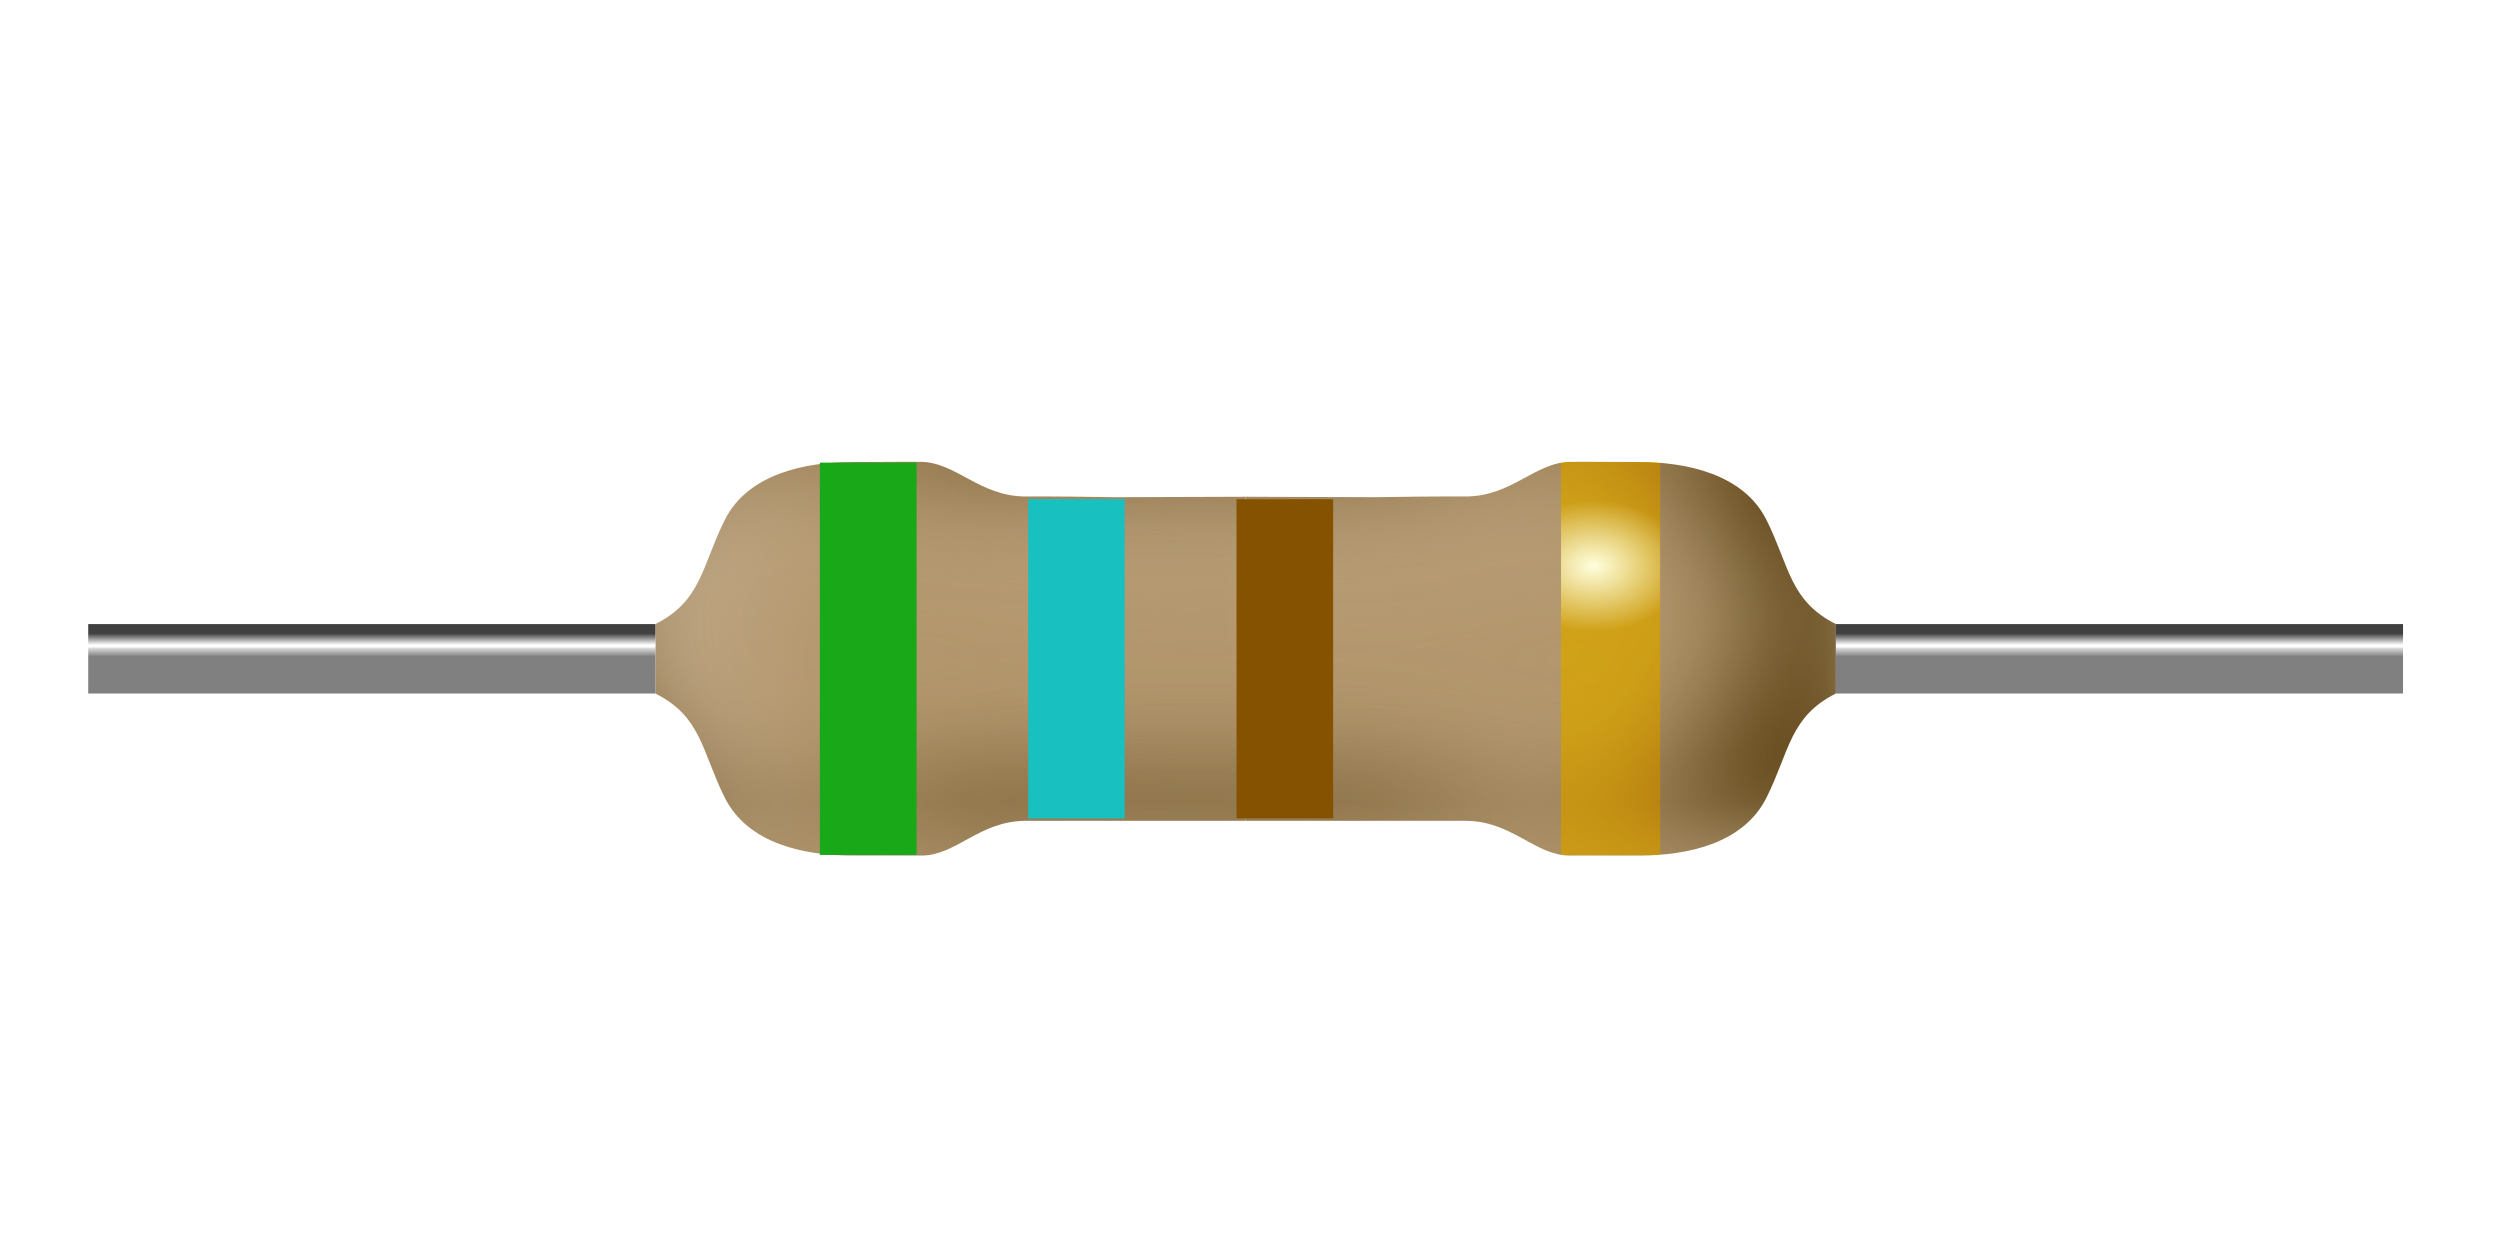
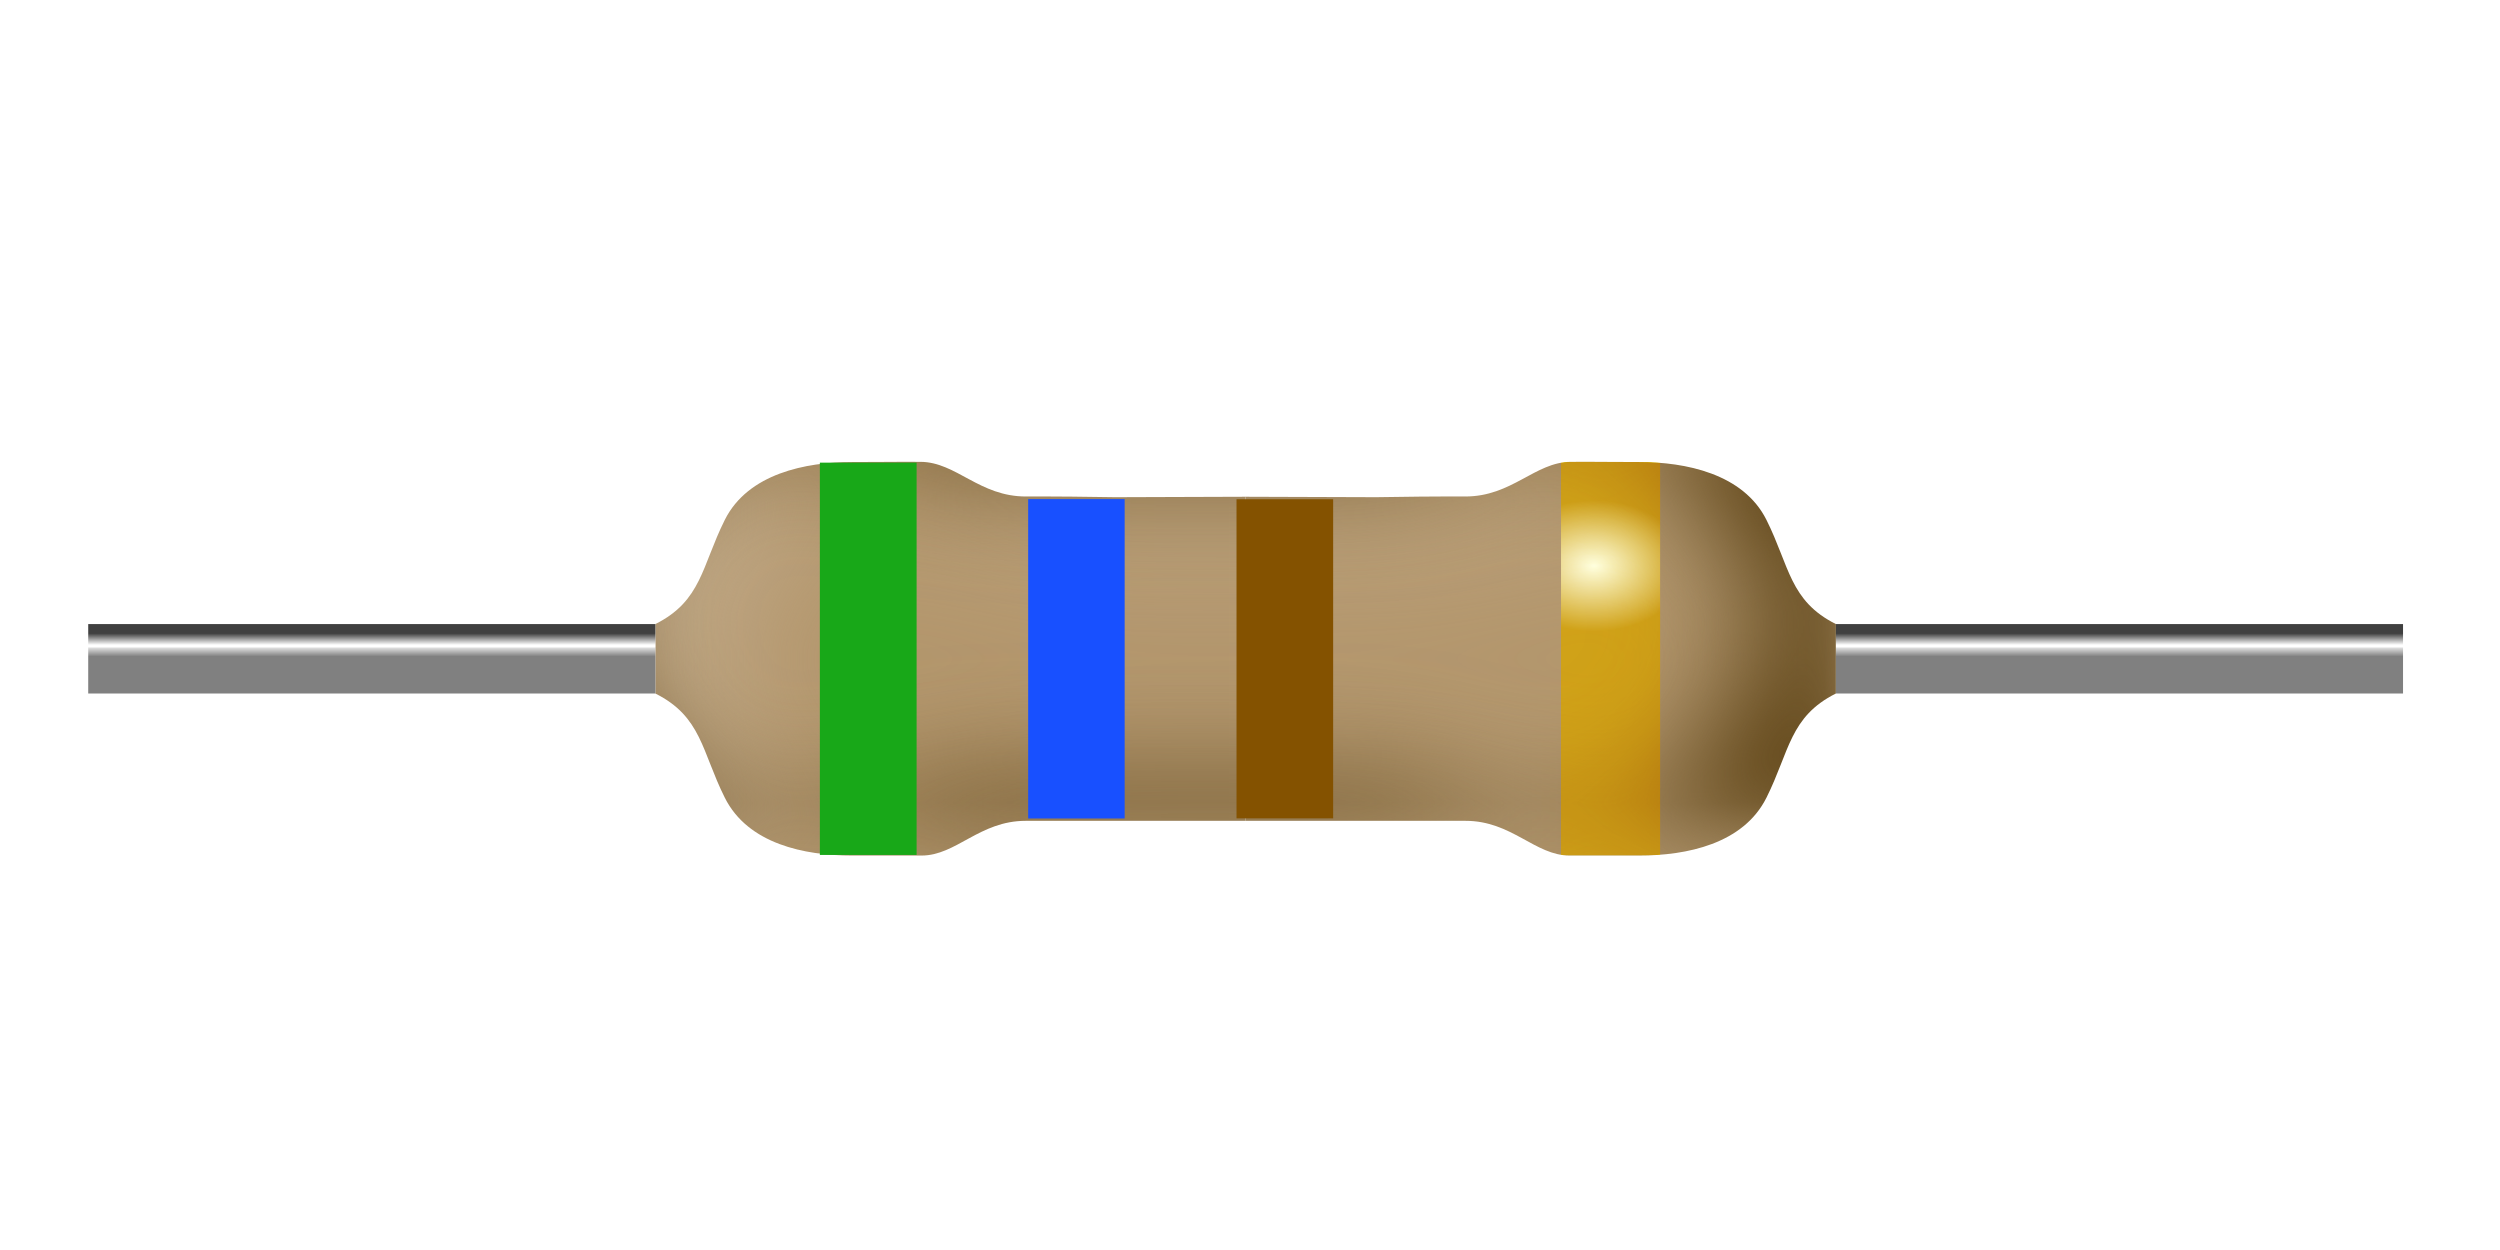
<svg xmlns="http://www.w3.org/2000/svg" xmlns:xlink="http://www.w3.org/1999/xlink" width="108mm" height="54mm" viewBox="0 0 108 54" version="1.1" id="svg8" style="enable-background:new">
  <defs id="defs2">
    <marker style="overflow:visible" id="marker6552" refX="0" refY="0" orient="auto">
      <path transform="scale(-0.6)" d="M 8.719,4.034 -2.207,0.016 8.719,-4.002 c -1.745,2.372 -1.735,5.617 -6e-7,8.035 z" style="fill:#000000;fill-opacity:1;fill-rule:evenodd;stroke:#000000;stroke-width:0.625;stroke-linejoin:round;stroke-opacity:1" id="path6550" />
    </marker>
    <marker orient="auto" refY="0" refX="0" id="marker6446" style="overflow:visible">
      <path id="path6444" style="fill:#000000;fill-opacity:1;fill-rule:evenodd;stroke:#000000;stroke-width:0.625;stroke-linejoin:round;stroke-opacity:1" d="M 8.719,4.034 -2.207,0.016 8.719,-4.002 c -1.745,2.372 -1.735,5.617 -6e-7,8.035 z" transform="scale(-0.6)" />
    </marker>
    <marker orient="auto" refY="0" refX="0" id="Arrow1Lstart" style="overflow:visible">
      <path id="path4851" d="M 0,0 5,-5 -12.5,0 5,5 Z" style="fill:#000000;fill-opacity:1;fill-rule:evenodd;stroke:#000000;stroke-width:1pt;stroke-opacity:1" transform="matrix(0.8,0,0,0.8,10,0)" />
    </marker>
    <marker orient="auto" refY="0" refX="0" id="Arrow2Lend" style="overflow:visible">
      <path id="path4872" style="fill:#000000;fill-opacity:1;fill-rule:evenodd;stroke:#000000;stroke-width:0.625;stroke-linejoin:round;stroke-opacity:1" d="M 8.719,4.034 -2.207,0.016 8.719,-4.002 c -1.745,2.372 -1.735,5.617 -6e-7,8.035 z" transform="matrix(-1.1,0,0,-1.1,-1.1,0)" />
    </marker>
    <linearGradient id="linearGradient7798">
      <stop style="stop-color:#ffffff;stop-opacity:1" offset="0" id="stop7794" />
      <stop style="stop-color:#b08d1c;stop-opacity:1" offset="1" id="stop7796" />
    </linearGradient>
    <linearGradient id="linearGradient5335">
      <stop style="stop-color:#b3966c;stop-opacity:1;" offset="0" id="stop5331" />
      <stop style="stop-color:#b3966c;stop-opacity:1" offset="1" id="stop5333" />
    </linearGradient>
    <linearGradient id="linearGradient4698">
      <stop style="stop-color:#404040;stop-opacity:1" offset="0" id="stop4694" />
      <stop style="stop-color:#ffffff;stop-opacity:1" offset="1" id="stop4696" />
    </linearGradient>
    <linearGradient id="linearGradient4688">
      <stop style="stop-color:#ffffff;stop-opacity:1" offset="0" id="stop4684" />
      <stop style="stop-color:#808080;stop-opacity:1" offset="1" id="stop4686" />
    </linearGradient>
    <filter style="color-interpolation-filters:sRGB" id="filter6573">
      <feFlood flood-opacity="1" flood-color="rgb(205,186,159)" result="flood" id="feFlood6563" />
      <feComposite in="flood" in2="SourceGraphic" operator="out" result="composite1" id="feComposite6565" />
      <feGaussianBlur in="composite1" stdDeviation="7.3" result="blur" id="feGaussianBlur6567" />
      <feOffset dx="0.3" dy="0" result="offset" id="feOffset6569" />
      <feComposite in="offset" in2="SourceGraphic" operator="atop" result="fbSourceGraphic" id="feComposite6571" />
      <feColorMatrix result="fbSourceGraphicAlpha" in="fbSourceGraphic" values="0 0 0 -1 0 0 0 0 -1 0 0 0 0 -1 0 0 0 0 1 0" id="feColorMatrix7727" />
      <feFlood id="feFlood7729" flood-opacity="1" flood-color="rgb(91,64,17)" result="flood" in="fbSourceGraphic" />
      <feComposite in2="fbSourceGraphic" id="feComposite7731" in="flood" operator="out" result="composite1" />
      <feGaussianBlur id="feGaussianBlur7733" in="composite1" stdDeviation="5.208" result="blur" />
      <feOffset id="feOffset7735" dx="-6.3" dy="-3.1" result="offset" />
      <feComposite in2="fbSourceGraphic" id="feComposite7737" in="offset" operator="atop" result="composite2" />
    </filter>
    <linearGradient xlink:href="#linearGradient5335" id="linearGradient7741" gradientUnits="userSpaceOnUse" x1="96" y1="199" x2="96" y2="235" gradientTransform="translate(16,33.99997)" />
    <linearGradient xlink:href="#linearGradient5335" id="linearGradient7743" gradientUnits="userSpaceOnUse" x1="96" y1="199" x2="96" y2="235" gradientTransform="translate(-16,33.99997)" />
    <radialGradient xlink:href="#linearGradient7798" id="radialGradient7800" cx="116.458" cy="188.684" fx="116.458" fy="188.684" r="3" gradientTransform="matrix(-1.333346,-1.33333,1.333329,-1.333345,28.70041,581.8578)" gradientUnits="userSpaceOnUse" />
    <filter style="color-interpolation-filters:sRGB" id="filter8308">
      <feFlood flood-opacity="1" flood-color="rgb(0,0,0)" result="flood" id="feFlood8298" />
      <feComposite in="SourceGraphic" in2="flood" operator="out" result="composite1" id="feComposite8300" />
      <feGaussianBlur in="composite1" stdDeviation="104.7" result="blur" id="feGaussianBlur8302" />
      <feOffset dx="-6.25" dy="-3.1" result="offset" id="feOffset8304" />
      <feComposite in="offset" in2="SourceGraphic" operator="atop" result="composite2" id="feComposite8306" />
    </filter>
    <filter style="color-interpolation-filters:sRGB" id="filter8904">
      <feBlend mode="overlay" in2="BackgroundImage" id="feBlend8906" />
    </filter>
    <linearGradient xlink:href="#linearGradient5335" id="linearGradient3764" gradientUnits="userSpaceOnUse" gradientTransform="translate(-16,33.99997)" x1="96" y1="199" x2="96" y2="235" />
    <linearGradient xlink:href="#linearGradient4688" id="linearGradient3766" gradientUnits="userSpaceOnUse" gradientTransform="translate(-15,-0.1959616)" x1="16" y1="182" x2="16" y2="183" />
    <linearGradient xlink:href="#linearGradient4698" id="linearGradient3768" gradientUnits="userSpaceOnUse" gradientTransform="translate(-15,-0.1959616)" x1="16" y1="181" x2="16" y2="182" />
  </defs>
  <g id="layer1" transform="translate(-60,-139.196)">
    <g style="fill:url(#linearGradient7743);fill-opacity:1;stroke:none;filter:url(#filter6573)" id="g4592" transform="matrix(0.5,0,0,0.5,66.2776,76.20425)">
      <path style="opacity:1;vector-effect:none;fill:url(#linearGradient3764);fill-opacity:1;stroke:none;stroke-width:0.36;stroke-linecap:round;stroke-linejoin:round;stroke-miterlimit:4;stroke-dasharray:none;stroke-dashoffset:0;stroke-opacity:0.473" d="m 95.067,196.903 c -3.757,-0.013 -15,3e-5 -19,3e-5 -4,0 -6,3 -9,3 -3,0 -6,0 -6,0 -4.109,0 -9,-1 -11,-5 -2,-4 -2,-7 -6,-9 v -3 -3 c 4,-2 4,-5 6,-9 2,-4 7,-5 11,-5 4,0 3,-0.031 5.911,-0.016 3.089,0.016 5.089,3.016 9.142,2.993 1.947,-0.011 5.947,0.023 7.677,0.062 3.757,-0.013 7.513,-0.026 11.27,-0.039" id="use4554" />
      <use style="fill:url(#linearGradient7741);fill-opacity:1;stroke:none" transform="matrix(-1,0,0,1,190.1336,-3e-5)" height="100%" width="100%" id="use5307" xlink:href="#use4554" y="0" x="0" />
    </g>
    <g transform="matrix(0.5,0,0,0.5,66.31101,76.15578)" id="g8164">
      <g id="g4704" style="display:inline">
        <rect y="182" x="-5" height="4" width="49" id="rect4594" style="opacity:1;vector-effect:none;fill:url(#linearGradient3766);fill-opacity:1;stroke:none;stroke-width:0.17;stroke-linecap:round;stroke-linejoin:round;stroke-miterlimit:4;stroke-dasharray:none;stroke-dashoffset:0.643;stroke-opacity:0.473" />
        <rect y="180" x="-5" height="2" width="49" id="rect4594-9" style="opacity:1;vector-effect:none;fill:url(#linearGradient3768);fill-opacity:1;stroke:none;stroke-width:0.17;stroke-linecap:round;stroke-linejoin:round;stroke-miterlimit:4;stroke-dasharray:none;stroke-dashoffset:0.643;stroke-opacity:0.473" />
      </g>
      <use x="0" y="0" xlink:href="#g4704" id="use4706" width="100%" height="100%" transform="translate(151)" style="display:inline" />
    </g>
    <rect style="vector-effect:none;fill:url(#radialGradient7800);fill-opacity:1;stroke:none;stroke-width:0.17;stroke-linecap:round;stroke-linejoin:round;stroke-miterlimit:4;stroke-dasharray:none;stroke-dashoffset:0.643;stroke-opacity:1;filter:url(#filter8904)" id="rect7747-1-3-1" width="6" height="34" x="123" y="166" transform="matrix(0.7135041,0,0,0.5003677,39.67537,76.07641)" />
    <rect style="vector-effect:none;fill:#845200;fill-opacity:1;stroke:none;stroke-width:0.17;stroke-linecap:round;stroke-linejoin:round;stroke-miterlimit:4;stroke-dasharray:none;stroke-dashoffset:0.643;stroke-opacity:1;filter:url(#filter8308)" id="rect7747" width="6" height="28" x="96" y="169" transform="matrix(0.6958142,0,0,0.4923681,46.61933,77.55239)" />
-     <rect style="vector-effect:none;fill:#18c0c0;fill-opacity:1;stroke:none;stroke-width:0.17;stroke-linecap:round;stroke-linejoin:round;stroke-miterlimit:4;stroke-dasharray:none;stroke-dashoffset:0.643;stroke-opacity:1;filter:url(#filter8308)" id="rect7747-1" width="6" height="28" x="78" y="169" transform="matrix(0.6947202,0,0,0.4927665,50.22865,77.47951)" />
+     <rect style="vector-effect:none;fill:#1850ff;fill-opacity:1;stroke:none;stroke-width:0.17;stroke-linecap:round;stroke-linejoin:round;stroke-miterlimit:4;stroke-dasharray:none;stroke-dashoffset:0.643;stroke-opacity:1;filter:url(#filter8308)" id="rect7747-1" width="6" height="28" x="78" y="169" transform="matrix(0.6947202,0,0,0.4927665,50.22865,77.47951)" />
    <rect style="vector-effect:none;fill:#18a818;fill-opacity:1;stroke:none;stroke-width:0.17;stroke-linecap:round;stroke-linejoin:round;stroke-miterlimit:4;stroke-dasharray:none;stroke-dashoffset:0.643;stroke-opacity:1;filter:url(#filter8308)" id="rect7747-1-3" width="6" height="34" x="61" y="166" transform="matrix(0.6965847,0,0,0.4984398,52.92629,76.4413)" />
    <g id="g6894" transform="translate(-2,-0.8040437)" />
  </g>
</svg>
